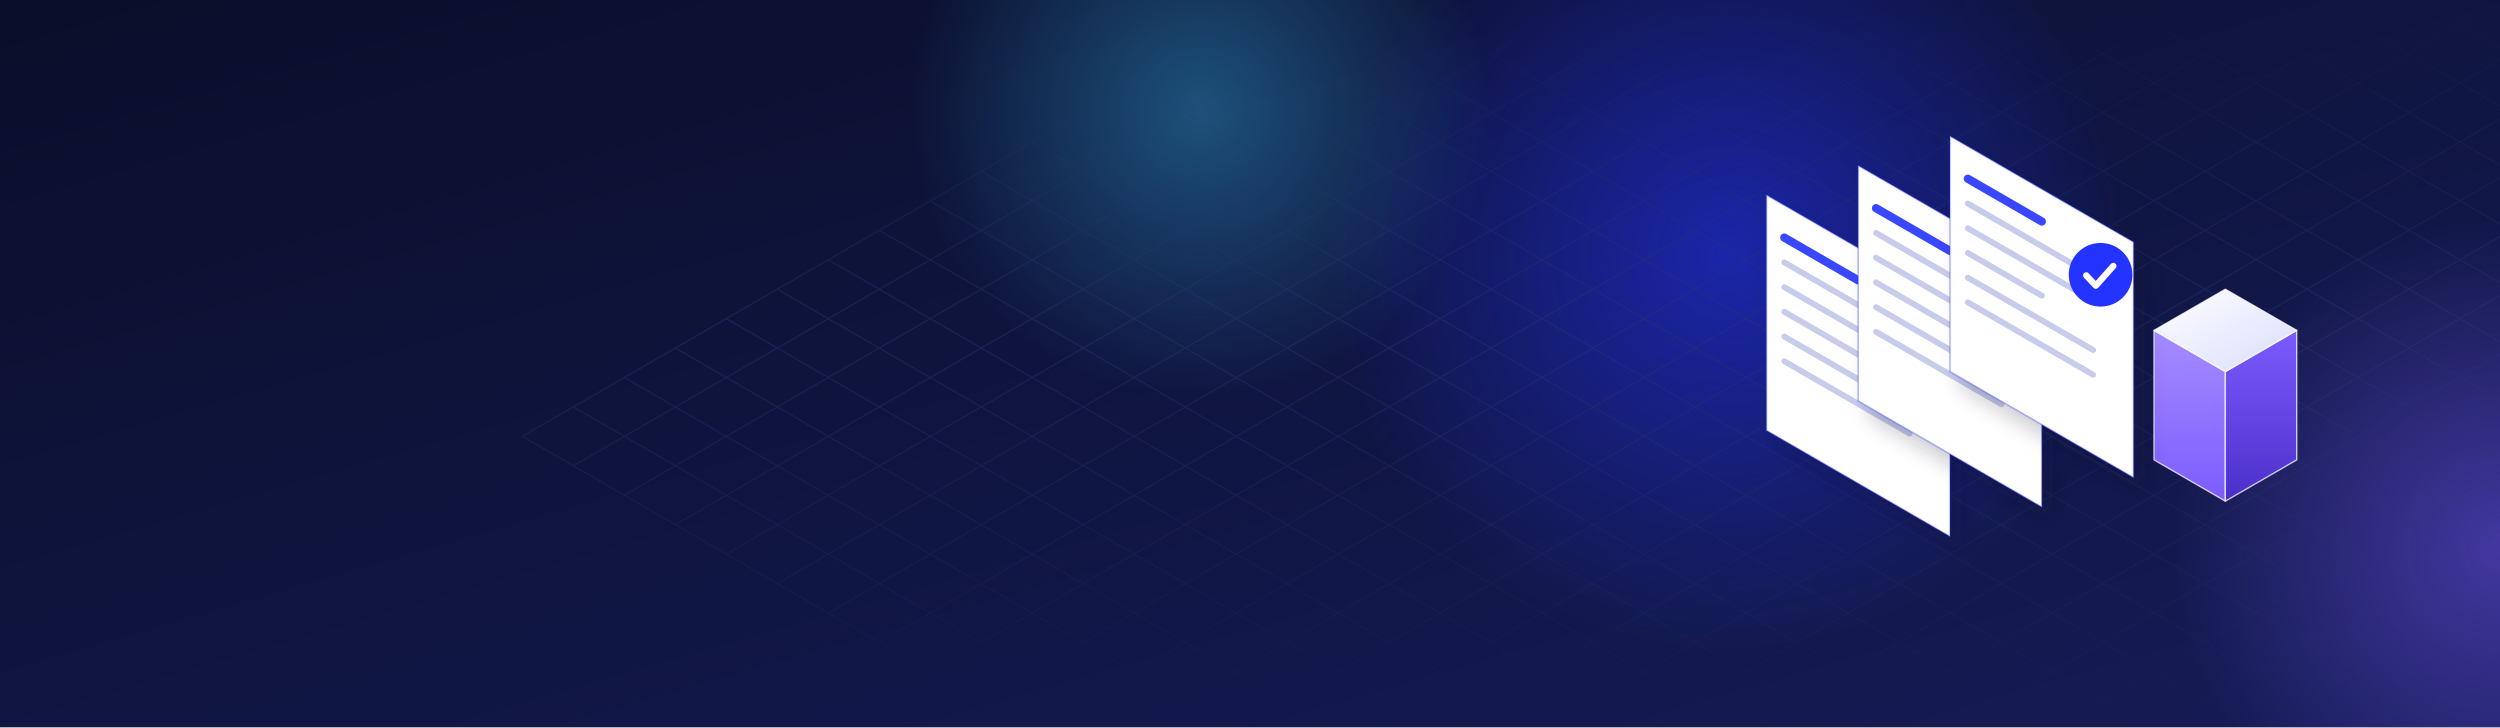
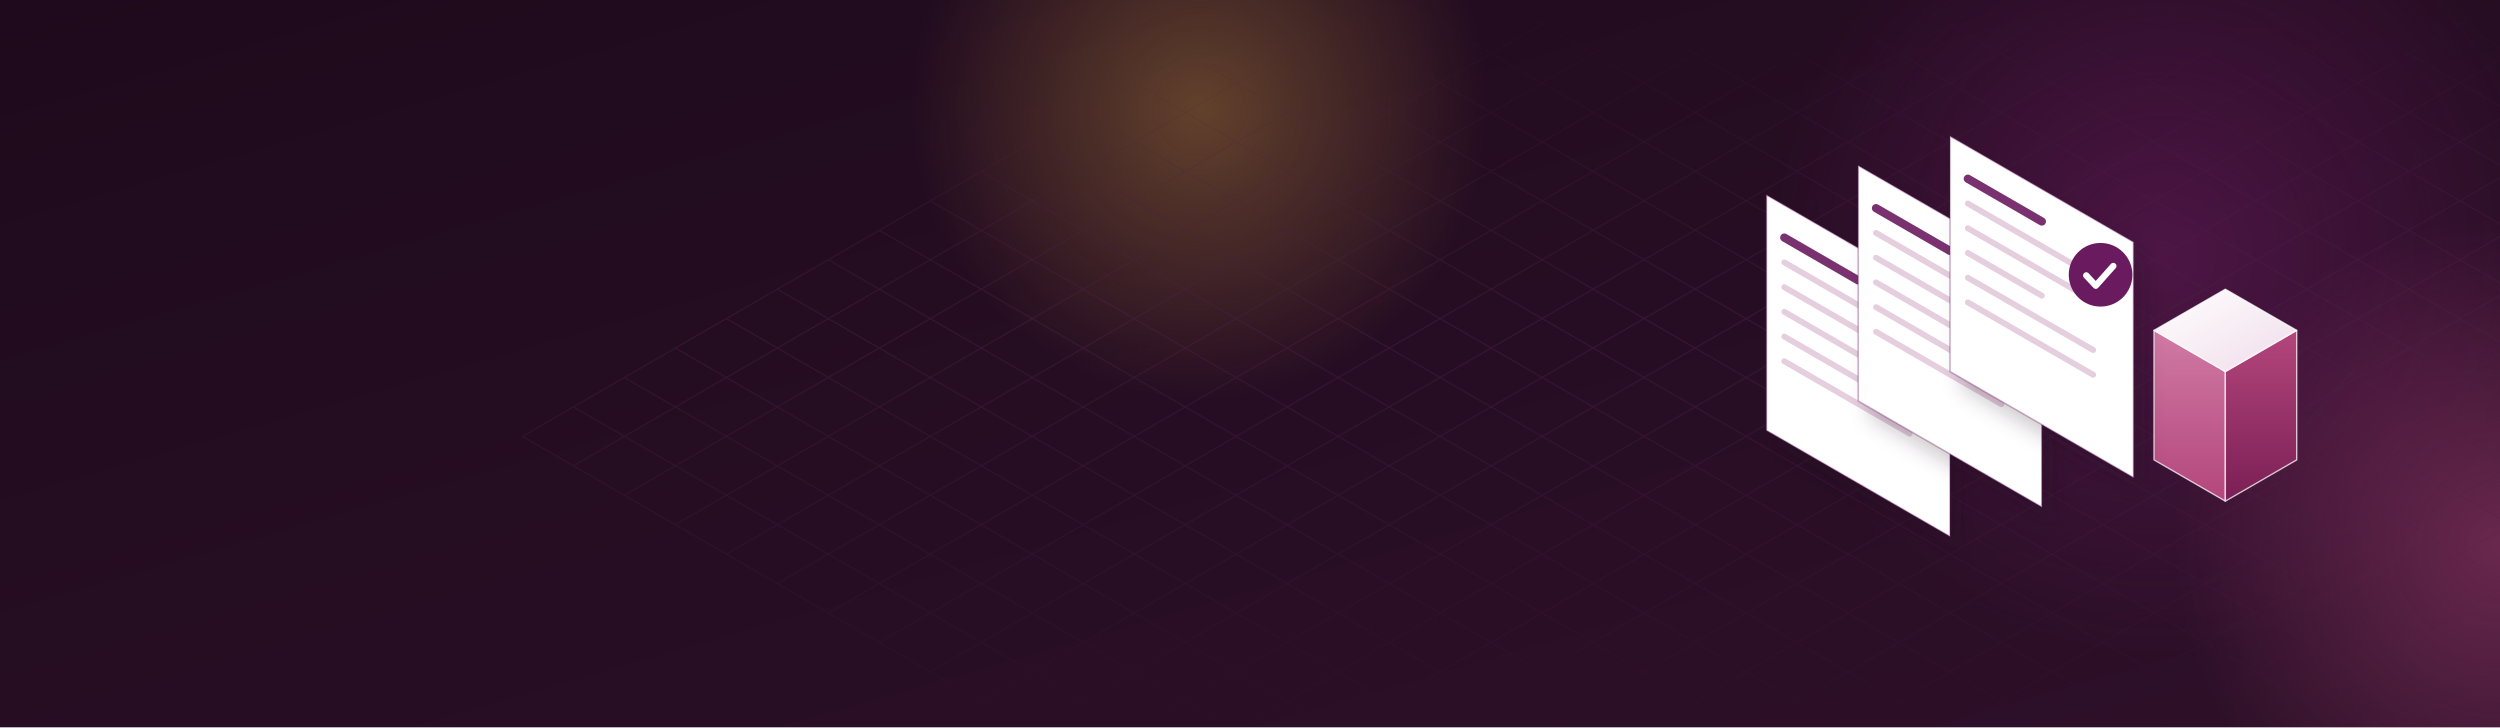
<svg xmlns="http://www.w3.org/2000/svg" viewBox="0 0 2200 640" preserveAspectRatio="xMidYMid slice">
  <defs>
    <linearGradient id="gBg" x1="0" y1="0" x2="1" y2="1">
-       <stop offset="0" stop-color="#0A0E2A" />
-       <stop offset="1" stop-color="#151C57" />
+       <stop offset="0" stop-color="#1E0A1C" />
+       <stop offset="1" stop-color="#2E1029" />
    </linearGradient>
    <radialGradient id="gB1">
-       <stop offset="0" stop-color="#2433FF" stop-opacity="0.55" />
-       <stop offset="1" stop-color="#2433FF" stop-opacity="0" />
+       <stop offset="0" stop-color="#6A1B5F" stop-opacity="0.55" />
+       <stop offset="1" stop-color="#6A1B5F" stop-opacity="0" />
    </radialGradient>
    <radialGradient id="gB2">
-       <stop offset="0" stop-color="#7B5CFF" stop-opacity="0.45" />
-       <stop offset="1" stop-color="#7B5CFF" stop-opacity="0" />
+       <stop offset="0" stop-color="#B4467C" stop-opacity="0.45" />
+       <stop offset="1" stop-color="#B4467C" stop-opacity="0" />
    </radialGradient>
    <radialGradient id="gB3">
-       <stop offset="0" stop-color="#38C6F4" stop-opacity="0.35" />
-       <stop offset="1" stop-color="#38C6F4" stop-opacity="0" />
+       <stop offset="0" stop-color="#D9A441" stop-opacity="0.35" />
+       <stop offset="1" stop-color="#D9A441" stop-opacity="0" />
    </radialGradient>
    <radialGradient id="gGlow">
-       <stop offset="0" stop-color="#8D98FF" stop-opacity=".55" />
-       <stop offset="1" stop-color="#8D98FF" stop-opacity="0" />
+       <stop offset="0" stop-color="#C98AB9" stop-opacity=".55" />
+       <stop offset="1" stop-color="#C98AB9" stop-opacity="0" />
    </radialGradient>
    <linearGradient id="gTop" x1="0" y1="0" x2="1" y2="1">
      <stop offset="0" stop-color="#FFFFFF" />
-       <stop offset="1" stop-color="#D9DDFF" />
+       <stop offset="1" stop-color="#F0DCEA" />
    </linearGradient>
    <linearGradient id="gLeft" x1="0" y1="0" x2="0" y2="1">
-       <stop offset="0" stop-color="#6E79FF" stop-opacity=".95" />
-       <stop offset="1" stop-color="#2433FF" stop-opacity=".9" />
+       <stop offset="0" stop-color="#8E2F80" stop-opacity=".95" />
+       <stop offset="1" stop-color="#6A1B5F" stop-opacity=".9" />
    </linearGradient>
    <linearGradient id="gRight" x1="0" y1="0" x2="0" y2="1">
-       <stop offset="0" stop-color="#2433FF" stop-opacity=".95" />
-       <stop offset="1" stop-color="#121A8F" stop-opacity=".95" />
+       <stop offset="0" stop-color="#6A1B5F" stop-opacity=".95" />
+       <stop offset="1" stop-color="#3E0F38" stop-opacity=".95" />
    </linearGradient>
    <linearGradient id="gLeftV" x1="0" y1="0" x2="0" y2="1">
-       <stop offset="0" stop-color="#A58CFF" />
-       <stop offset="1" stop-color="#7B5CFF" />
+       <stop offset="0" stop-color="#D07AA4" />
+       <stop offset="1" stop-color="#B4467C" />
    </linearGradient>
    <linearGradient id="gRightV" x1="0" y1="0" x2="0" y2="1">
-       <stop offset="0" stop-color="#7B5CFF" />
-       <stop offset="1" stop-color="#4B2FC9" />
+       <stop offset="0" stop-color="#B4467C" />
+       <stop offset="1" stop-color="#7A1F55" />
    </linearGradient>
    <linearGradient id="gLeftC" x1="0" y1="0" x2="0" y2="1">
-       <stop offset="0" stop-color="#8BE0FF" />
-       <stop offset="1" stop-color="#38C6F4" />
+       <stop offset="0" stop-color="#F0CF86" />
+       <stop offset="1" stop-color="#D9A441" />
    </linearGradient>
    <linearGradient id="gRightC" x1="0" y1="0" x2="0" y2="1">
-       <stop offset="0" stop-color="#38C6F4" />
-       <stop offset="1" stop-color="#1C8FC4" />
+       <stop offset="0" stop-color="#D9A441" />
+       <stop offset="1" stop-color="#A87A26" />
    </linearGradient>
    <linearGradient id="gLeftR" x1="0" y1="0" x2="0" y2="1">
-       <stop offset="0" stop-color="#FF8A6A" />
-       <stop offset="1" stop-color="#E8401C" />
+       <stop offset="0" stop-color="#F0CF86" />
+       <stop offset="1" stop-color="#D9A441" />
    </linearGradient>
    <linearGradient id="gRightR" x1="0" y1="0" x2="0" y2="1">
-       <stop offset="0" stop-color="#E8401C" />
-       <stop offset="1" stop-color="#A82A0E" />
+       <stop offset="0" stop-color="#D9A441" />
+       <stop offset="1" stop-color="#A87A26" />
    </linearGradient>
    <linearGradient id="gTopW" x1="0" y1="0" x2="1" y2="1">
      <stop offset="0" stop-color="#FFFFFF" />
-       <stop offset="1" stop-color="#EEF0FA" />
+       <stop offset="1" stop-color="#F5EEF3" />
    </linearGradient>
    <linearGradient id="gLeftW" x1="0" y1="0" x2="0" y2="1">
-       <stop offset="0" stop-color="#E4E7F6" />
-       <stop offset="1" stop-color="#D3D8F0" />
+       <stop offset="0" stop-color="#F1E6EE" />
+       <stop offset="1" stop-color="#EAD9E5" />
    </linearGradient>
    <linearGradient id="gRightW" x1="0" y1="0" x2="0" y2="1">
-       <stop offset="0" stop-color="#CDD2EE" />
-       <stop offset="1" stop-color="#B9BFE3" />
+       <stop offset="0" stop-color="#E6D3E0" />
+       <stop offset="1" stop-color="#DCC3D5" />
    </linearGradient>
    <linearGradient id="gFade" x1="0" y1="0" x2="0" y2="1">
      <stop offset="0" stop-color="#fff" stop-opacity="0" />
      <stop offset=".45" stop-color="#fff" stop-opacity="1" />
      <stop offset="1" stop-color="#fff" stop-opacity="0" />
    </linearGradient>
    <mask id="mGrid">
      <rect width="100%" height="100%" fill="url(#gFade)" />
    </mask>
    <filter id="fSoft" x="-50%" y="-50%" width="200%" height="200%">
      <feGaussianBlur stdDeviation="9" />
    </filter>
  </defs>
  <defs>
    <radialGradient id="gNode0" cx=".35" cy=".3">
      <stop offset="0" stop-color="#fff" />
-       <stop offset=".35" stop-color="#2433FF" />
-       <stop offset="1" stop-color="#121A8F" />
+       <stop offset=".35" stop-color="#6A1B5F" />
+       <stop offset="1" stop-color="#3E0F38" />
    </radialGradient>
    <radialGradient id="gNode1" cx=".35" cy=".3">
      <stop offset="0" stop-color="#fff" />
-       <stop offset=".35" stop-color="#7B5CFF" />
-       <stop offset="1" stop-color="#4B2FC9" />
+       <stop offset=".35" stop-color="#B4467C" />
+       <stop offset="1" stop-color="#7A1F55" />
    </radialGradient>
    <radialGradient id="gNode2" cx=".35" cy=".3">
      <stop offset="0" stop-color="#fff" />
-       <stop offset=".35" stop-color="#38C6F4" />
-       <stop offset="1" stop-color="#1C8FC4" />
+       <stop offset=".35" stop-color="#D9A441" />
+       <stop offset="1" stop-color="#A87A26" />
    </radialGradient>
  </defs>
  <rect width="100%" height="100%" fill="url(#gBg)" />
-   <circle cx="1520.2" cy="224" r="352" fill="url(#gB1)" />
+   <circle cx="1903.3" cy="224" r="352" fill="url(#gB1)" />
  <circle cx="2200" cy="480" r="288" fill="url(#gB2)" />
  <circle cx="1056" cy="96" r="256" fill="url(#gB3)" />
-   <g stroke="#2A3170" stroke-width="1" opacity="0.5" mask="url(#mGrid)">
+   <g stroke="#4A1E45" stroke-width="1" opacity="0.5" mask="url(#mGrid)">
    <line x1="1716" y1="-341.3" x2="459.7" y2="384" />
    <line x1="1716" y1="-341.3" x2="2972.3" y2="384" />
    <line x1="1760.9" y1="-315.4" x2="504.6" y2="409.9" />
    <line x1="1671.1" y1="-315.4" x2="2927.4" y2="409.9" />
    <line x1="1805.7" y1="-289.5" x2="549.4" y2="435.8" />
    <line x1="1626.3" y1="-289.5" x2="2882.6" y2="435.8" />
    <line x1="1850.6" y1="-263.6" x2="594.3" y2="461.7" />
    <line x1="1581.4" y1="-263.6" x2="2837.7" y2="461.7" />
    <line x1="1895.5" y1="-237.7" x2="639.2" y2="487.6" />
    <line x1="1536.5" y1="-237.7" x2="2792.8" y2="487.6" />
    <line x1="1940.3" y1="-211.8" x2="684" y2="513.5" />
    <line x1="1491.7" y1="-211.8" x2="2748" y2="513.5" />
    <line x1="1985.2" y1="-185.9" x2="728.9" y2="539.4" />
    <line x1="1446.8" y1="-185.9" x2="2703.1" y2="539.4" />
    <line x1="2030.1" y1="-160" x2="773.8" y2="565.3" />
    <line x1="1401.9" y1="-160" x2="2658.2" y2="565.3" />
    <line x1="2074.9" y1="-134.1" x2="818.6" y2="591.2" />
    <line x1="1357.1" y1="-134.1" x2="2613.4" y2="591.2" />
    <line x1="2119.8" y1="-108.2" x2="863.5" y2="617.1" />
    <line x1="1312.2" y1="-108.2" x2="2568.5" y2="617.1" />
    <line x1="2164.7" y1="-82.3" x2="908.4" y2="643" />
    <line x1="1267.3" y1="-82.3" x2="2523.6" y2="643" />
    <line x1="2209.6" y1="-56.4" x2="953.2" y2="669" />
    <line x1="1222.4" y1="-56.4" x2="2478.8" y2="669" />
    <line x1="2254.4" y1="-30.5" x2="998.1" y2="694.9" />
    <line x1="1177.6" y1="-30.5" x2="2433.9" y2="694.9" />
    <line x1="2299.3" y1="-4.6" x2="1043" y2="720.8" />
    <line x1="1132.7" y1="-4.6" x2="2389" y2="720.8" />
    <line x1="2344.2" y1="21.3" x2="1087.8" y2="746.7" />
    <line x1="1087.8" y1="21.3" x2="2344.2" y2="746.7" />
    <line x1="2389" y1="47.2" x2="1132.7" y2="772.6" />
    <line x1="1043" y1="47.2" x2="2299.3" y2="772.6" />
    <line x1="2433.9" y1="73.1" x2="1177.6" y2="798.5" />
    <line x1="998.1" y1="73.1" x2="2254.4" y2="798.5" />
    <line x1="2478.8" y1="99" x2="1222.4" y2="824.4" />
    <line x1="953.2" y1="99" x2="2209.6" y2="824.4" />
    <line x1="2523.6" y1="125" x2="1267.3" y2="850.3" />
    <line x1="908.4" y1="125" x2="2164.7" y2="850.3" />
    <line x1="2568.5" y1="150.9" x2="1312.2" y2="876.2" />
    <line x1="863.5" y1="150.9" x2="2119.8" y2="876.2" />
    <line x1="2613.4" y1="176.8" x2="1357.1" y2="902.1" />
    <line x1="818.6" y1="176.8" x2="2074.9" y2="902.1" />
    <line x1="2658.2" y1="202.7" x2="1401.9" y2="928" />
    <line x1="773.8" y1="202.7" x2="2030.1" y2="928" />
    <line x1="2703.1" y1="228.6" x2="1446.8" y2="953.9" />
    <line x1="728.9" y1="228.6" x2="1985.2" y2="953.9" />
    <line x1="2748" y1="254.5" x2="1491.7" y2="979.8" />
    <line x1="684" y1="254.5" x2="1940.3" y2="979.8" />
    <line x1="2792.8" y1="280.4" x2="1536.5" y2="1005.7" />
    <line x1="639.2" y1="280.4" x2="1895.5" y2="1005.7" />
    <line x1="2837.7" y1="306.3" x2="1581.4" y2="1031.6" />
    <line x1="594.3" y1="306.3" x2="1850.6" y2="1031.6" />
    <line x1="2882.6" y1="332.2" x2="1626.3" y2="1057.5" />
    <line x1="549.4" y1="332.2" x2="1805.7" y2="1057.5" />
    <line x1="2927.4" y1="358.1" x2="1671.1" y2="1083.4" />
    <line x1="504.6" y1="358.1" x2="1760.9" y2="1083.4" />
    <line x1="2972.3" y1="384" x2="1716" y2="1109.3" />
    <line x1="459.7" y1="384" x2="1716" y2="1109.3" />
  </g>
  <g>
    <polygon points="1895.5,404.7 1958.3,441 1958.3,327 1895.5,290.7" fill="url(#gLeftV)" stroke="rgba(255,255,255,.75)" stroke-width="1.2" stroke-linejoin="round" />
    <polygon points="2021.1,404.7 1958.3,441 1958.3,327 2021.1,290.7" fill="url(#gRightV)" stroke="rgba(255,255,255,.75)" stroke-width="1.2" stroke-linejoin="round" />
    <polygon points="1958.3,254.5 2021.1,290.7 1958.3,327 1895.5,290.7" fill="url(#gTop)" stroke="rgba(255,255,255,.75)" stroke-width="1.2" stroke-linejoin="round" />
  </g>
  <g>
-     <polygon points="1554.5,378.8 1716,472.1 1716,264.8 1554.5,171.6" fill="#0A0E2A" opacity=".22" transform="translate(10,14)" filter="url(#fSoft)" />
-     <polygon points="1554.5,378.8 1716,472.1 1716,264.8 1554.5,171.6" fill="#FFFFFF" stroke="rgba(36,51,255,.35)" stroke-width="1.4" stroke-linejoin="round" />
-     <line x1="1570.2" y1="209.1" x2="1635.2" y2="246.7" stroke="#2433FF" stroke-width="7.3" stroke-linecap="round" opacity=".9" />
-     <line x1="1570.2" y1="230.9" x2="1680.5" y2="294.6" stroke="#B9BFE6" stroke-width="5.2" stroke-linecap="round" opacity=".8" />
-     <line x1="1570.2" y1="252.7" x2="1680.5" y2="316.3" stroke="#B9BFE6" stroke-width="5.2" stroke-linecap="round" opacity=".8" />
-     <line x1="1570.2" y1="274.4" x2="1635.2" y2="312" stroke="#B9BFE6" stroke-width="5.2" stroke-linecap="round" opacity=".8" />
-     <line x1="1570.2" y1="296.2" x2="1680.5" y2="359.9" stroke="#B9BFE6" stroke-width="5.2" stroke-linecap="round" opacity=".8" />
-     <line x1="1570.2" y1="317.9" x2="1680.5" y2="381.6" stroke="#B9BFE6" stroke-width="5.2" stroke-linecap="round" opacity=".8" />
-   </g>
-   <g>
-     <polygon points="1635.2,352.9 1796.8,446.2 1796.8,238.9 1635.2,145.7" fill="#0A0E2A" opacity=".22" transform="translate(10,14)" filter="url(#fSoft)" />
-     <polygon points="1635.2,352.9 1796.8,446.2 1796.8,238.9 1635.2,145.7" fill="#FFFFFF" stroke="rgba(36,51,255,.35)" stroke-width="1.4" stroke-linejoin="round" />
-     <line x1="1650.9" y1="183.2" x2="1716" y2="220.8" stroke="#2433FF" stroke-width="7.3" stroke-linecap="round" opacity=".9" />
-     <line x1="1650.9" y1="205" x2="1761.2" y2="268.7" stroke="#B9BFE6" stroke-width="5.2" stroke-linecap="round" opacity=".8" />
-     <line x1="1650.9" y1="226.8" x2="1761.2" y2="290.4" stroke="#B9BFE6" stroke-width="5.2" stroke-linecap="round" opacity=".8" />
-     <line x1="1650.9" y1="248.5" x2="1716" y2="286.1" stroke="#B9BFE6" stroke-width="5.2" stroke-linecap="round" opacity=".8" />
-     <line x1="1650.9" y1="270.3" x2="1761.2" y2="334" stroke="#B9BFE6" stroke-width="5.2" stroke-linecap="round" opacity=".8" />
-     <line x1="1650.9" y1="292" x2="1761.2" y2="355.7" stroke="#B9BFE6" stroke-width="5.2" stroke-linecap="round" opacity=".8" />
-   </g>
-   <g>
-     <polygon points="1716,327 1877.5,420.3 1877.5,213 1716,119.8" fill="#0A0E2A" opacity=".22" transform="translate(10,14)" filter="url(#fSoft)" />
-     <polygon points="1716,327 1877.5,420.3 1877.5,213 1716,119.8" fill="#FFFFFF" stroke="rgba(36,51,255,.35)" stroke-width="1.4" stroke-linejoin="round" />
-     <line x1="1731.7" y1="157.3" x2="1796.8" y2="194.9" stroke="#2433FF" stroke-width="7.3" stroke-linecap="round" opacity=".9" />
-     <line x1="1731.7" y1="179.1" x2="1842" y2="242.8" stroke="#B9BFE6" stroke-width="5.2" stroke-linecap="round" opacity=".8" />
-     <line x1="1731.7" y1="200.9" x2="1842" y2="264.5" stroke="#B9BFE6" stroke-width="5.2" stroke-linecap="round" opacity=".8" />
-     <line x1="1731.7" y1="222.6" x2="1796.8" y2="260.2" stroke="#B9BFE6" stroke-width="5.2" stroke-linecap="round" opacity=".8" />
-     <line x1="1731.7" y1="244.4" x2="1842" y2="308" stroke="#B9BFE6" stroke-width="5.2" stroke-linecap="round" opacity=".8" />
-     <line x1="1731.7" y1="266.1" x2="1842" y2="329.8" stroke="#B9BFE6" stroke-width="5.2" stroke-linecap="round" opacity=".8" />
-     <circle cx="1848.5" cy="241.8" r="28" fill="#2433FF" />
+     <polygon points="1554.5,378.8 1716,472.1 1716,264.8 1554.5,171.6" fill="#1E0A1C" opacity=".22" transform="translate(10,14)" filter="url(#fSoft)" />
+     <polygon points="1554.5,378.8 1716,472.1 1716,264.8 1554.5,171.6" fill="#FFFFFF" stroke="rgba(106,27,95,.35)" stroke-width="1.4" stroke-linejoin="round" />
+     <line x1="1570.2" y1="209.1" x2="1635.2" y2="246.7" stroke="#6A1B5F" stroke-width="7.3" stroke-linecap="round" opacity=".9" />
+     <line x1="1570.2" y1="230.9" x2="1680.5" y2="294.6" stroke="#DEC2D6" stroke-width="5.2" stroke-linecap="round" opacity=".8" />
+     <line x1="1570.2" y1="252.7" x2="1680.5" y2="316.3" stroke="#DEC2D6" stroke-width="5.2" stroke-linecap="round" opacity=".8" />
+     <line x1="1570.2" y1="274.4" x2="1635.2" y2="312" stroke="#DEC2D6" stroke-width="5.2" stroke-linecap="round" opacity=".8" />
+     <line x1="1570.2" y1="296.2" x2="1680.5" y2="359.9" stroke="#DEC2D6" stroke-width="5.2" stroke-linecap="round" opacity=".8" />
+     <line x1="1570.2" y1="317.9" x2="1680.5" y2="381.6" stroke="#DEC2D6" stroke-width="5.2" stroke-linecap="round" opacity=".8" />
+   </g>
+   <g>
+     <polygon points="1635.2,352.9 1796.8,446.2 1796.8,238.9 1635.2,145.7" fill="#1E0A1C" opacity=".22" transform="translate(10,14)" filter="url(#fSoft)" />
+     <polygon points="1635.2,352.9 1796.8,446.2 1796.8,238.9 1635.2,145.7" fill="#FFFFFF" stroke="rgba(106,27,95,.35)" stroke-width="1.4" stroke-linejoin="round" />
+     <line x1="1650.9" y1="183.2" x2="1716" y2="220.8" stroke="#6A1B5F" stroke-width="7.3" stroke-linecap="round" opacity=".9" />
+     <line x1="1650.9" y1="205" x2="1761.2" y2="268.7" stroke="#DEC2D6" stroke-width="5.2" stroke-linecap="round" opacity=".8" />
+     <line x1="1650.9" y1="226.8" x2="1761.2" y2="290.4" stroke="#DEC2D6" stroke-width="5.2" stroke-linecap="round" opacity=".8" />
+     <line x1="1650.9" y1="248.5" x2="1716" y2="286.1" stroke="#DEC2D6" stroke-width="5.2" stroke-linecap="round" opacity=".8" />
+     <line x1="1650.9" y1="270.3" x2="1761.2" y2="334" stroke="#DEC2D6" stroke-width="5.2" stroke-linecap="round" opacity=".8" />
+     <line x1="1650.9" y1="292" x2="1761.2" y2="355.7" stroke="#DEC2D6" stroke-width="5.2" stroke-linecap="round" opacity=".8" />
+   </g>
+   <g>
+     <polygon points="1716,327 1877.5,420.3 1877.5,213 1716,119.8" fill="#1E0A1C" opacity=".22" transform="translate(10,14)" filter="url(#fSoft)" />
+     <polygon points="1716,327 1877.5,420.3 1877.5,213 1716,119.8" fill="#FFFFFF" stroke="rgba(106,27,95,.35)" stroke-width="1.4" stroke-linejoin="round" />
+     <line x1="1731.7" y1="157.3" x2="1796.8" y2="194.9" stroke="#6A1B5F" stroke-width="7.3" stroke-linecap="round" opacity=".9" />
+     <line x1="1731.7" y1="179.1" x2="1842" y2="242.8" stroke="#DEC2D6" stroke-width="5.2" stroke-linecap="round" opacity=".8" />
+     <line x1="1731.7" y1="200.9" x2="1842" y2="264.5" stroke="#DEC2D6" stroke-width="5.2" stroke-linecap="round" opacity=".8" />
+     <line x1="1731.7" y1="222.6" x2="1796.8" y2="260.2" stroke="#DEC2D6" stroke-width="5.2" stroke-linecap="round" opacity=".8" />
+     <line x1="1731.7" y1="244.4" x2="1842" y2="308" stroke="#DEC2D6" stroke-width="5.2" stroke-linecap="round" opacity=".8" />
+     <line x1="1731.7" y1="266.1" x2="1842" y2="329.8" stroke="#DEC2D6" stroke-width="5.2" stroke-linecap="round" opacity=".8" />
+     <circle cx="1848.5" cy="241.8" r="28" fill="#6A1B5F" />
    <path d="M1835.9 242.4 l8.4 9 l15.4 -17.3" fill="none" stroke="#fff" stroke-width="5.6" stroke-linecap="round" stroke-linejoin="round" />
  </g>
</svg>
